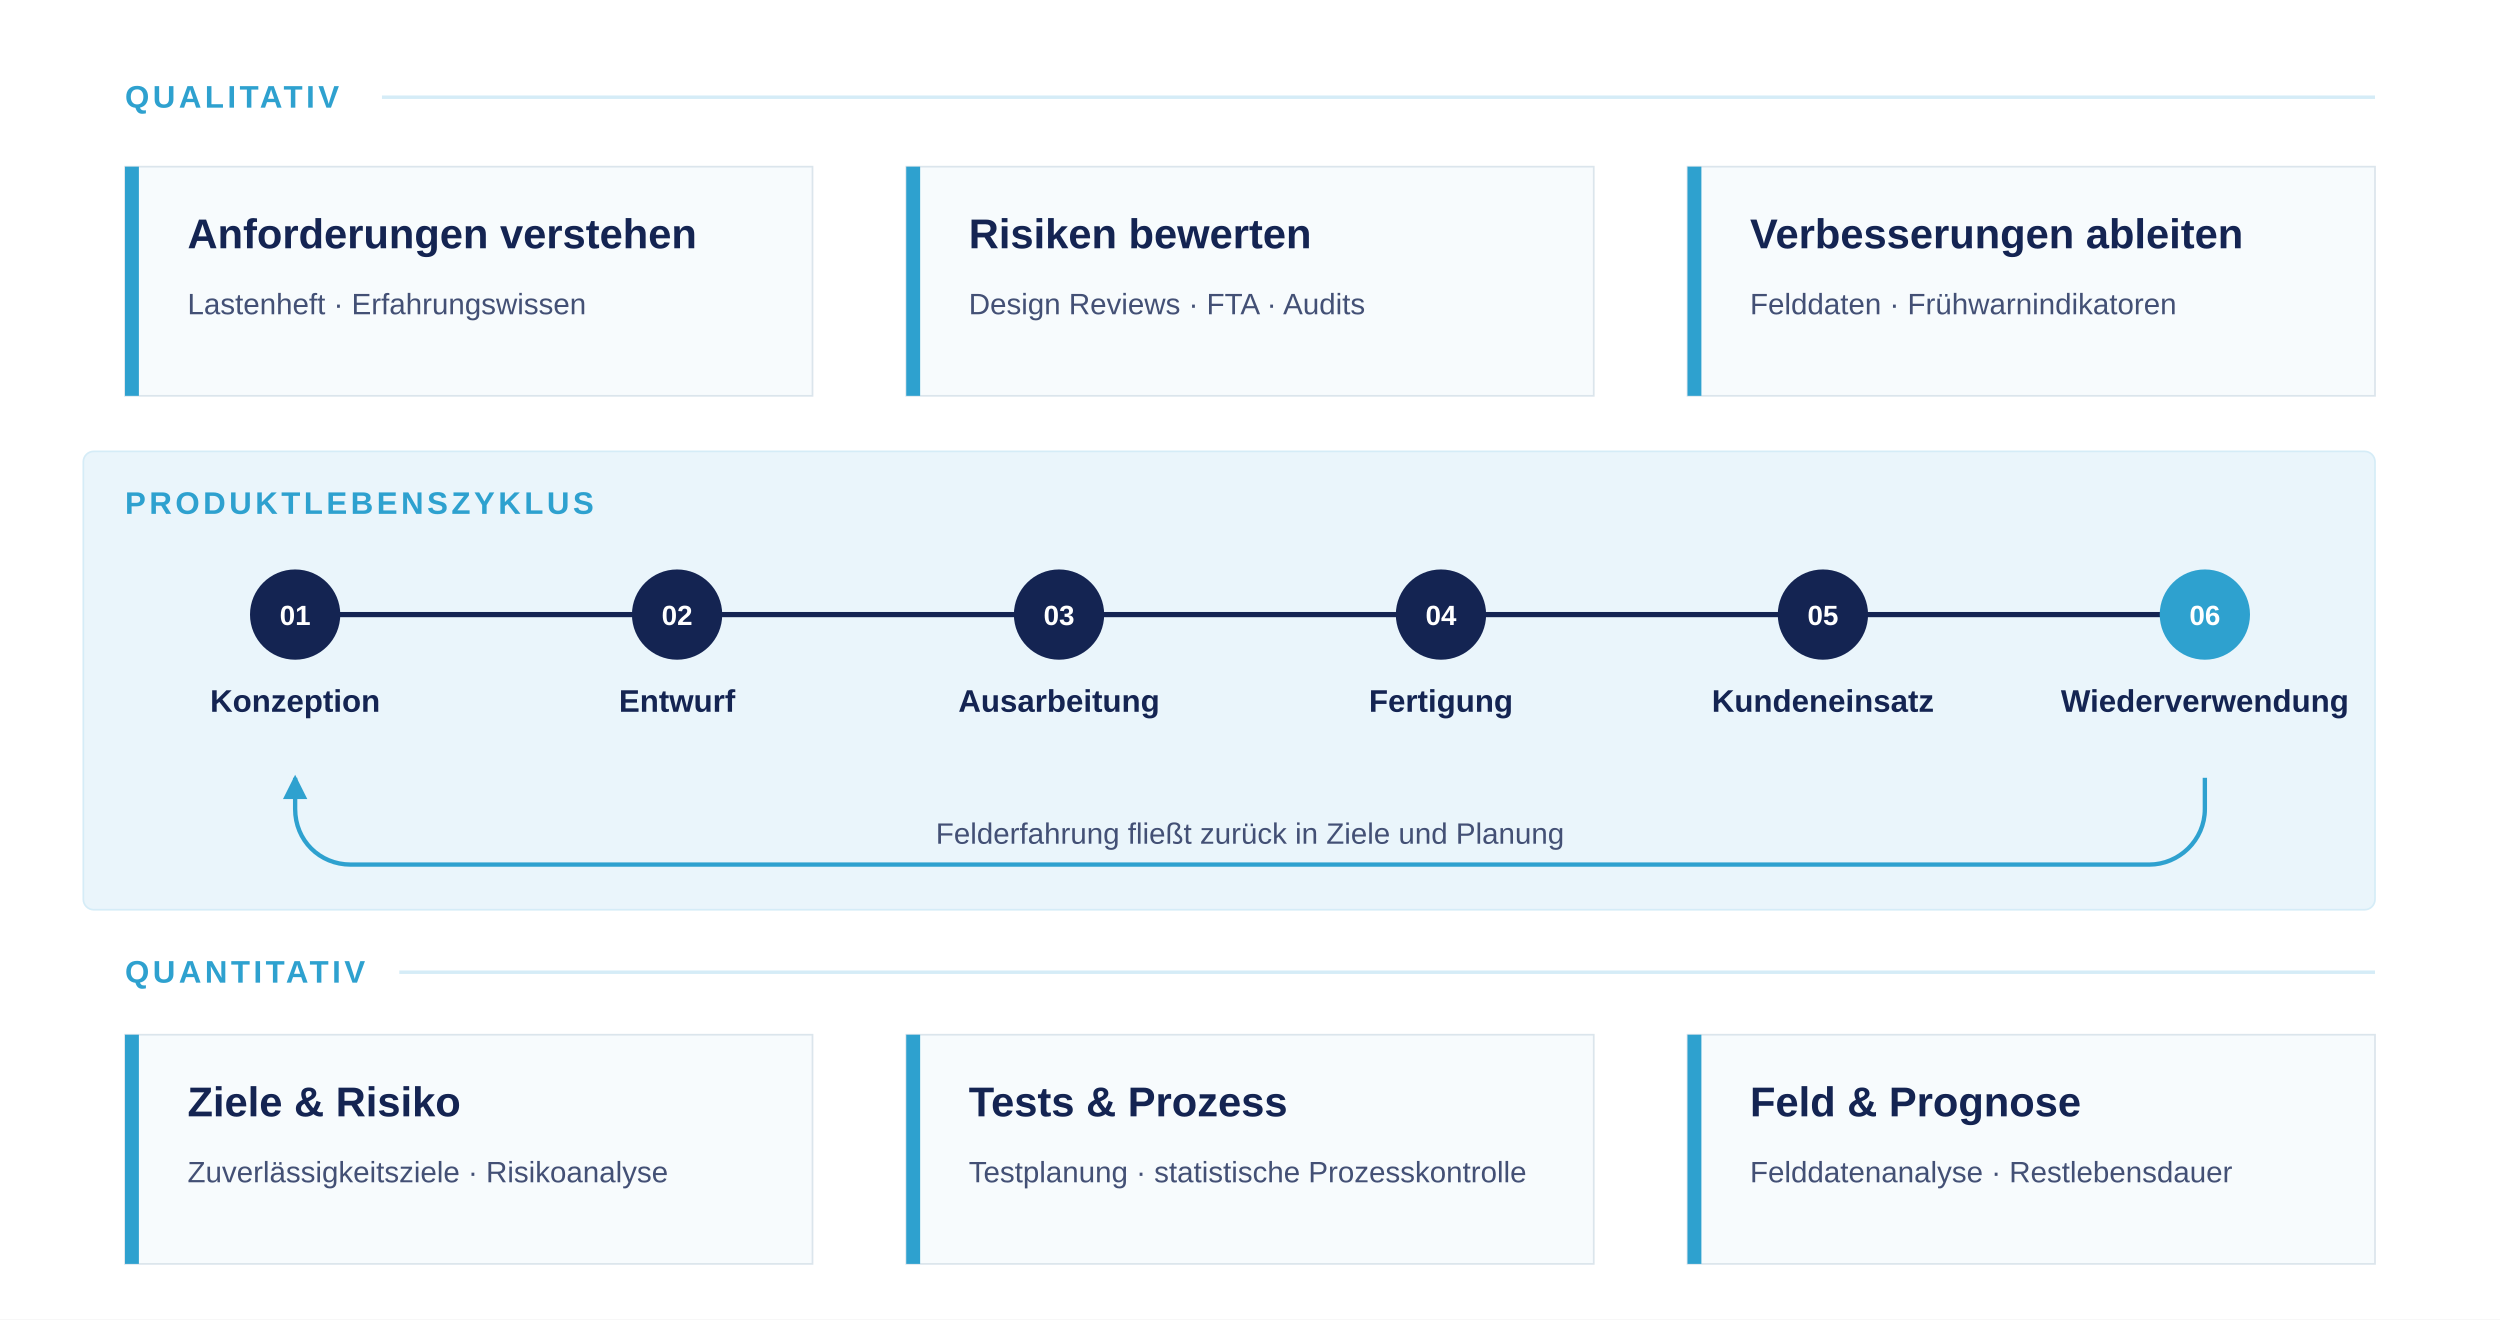
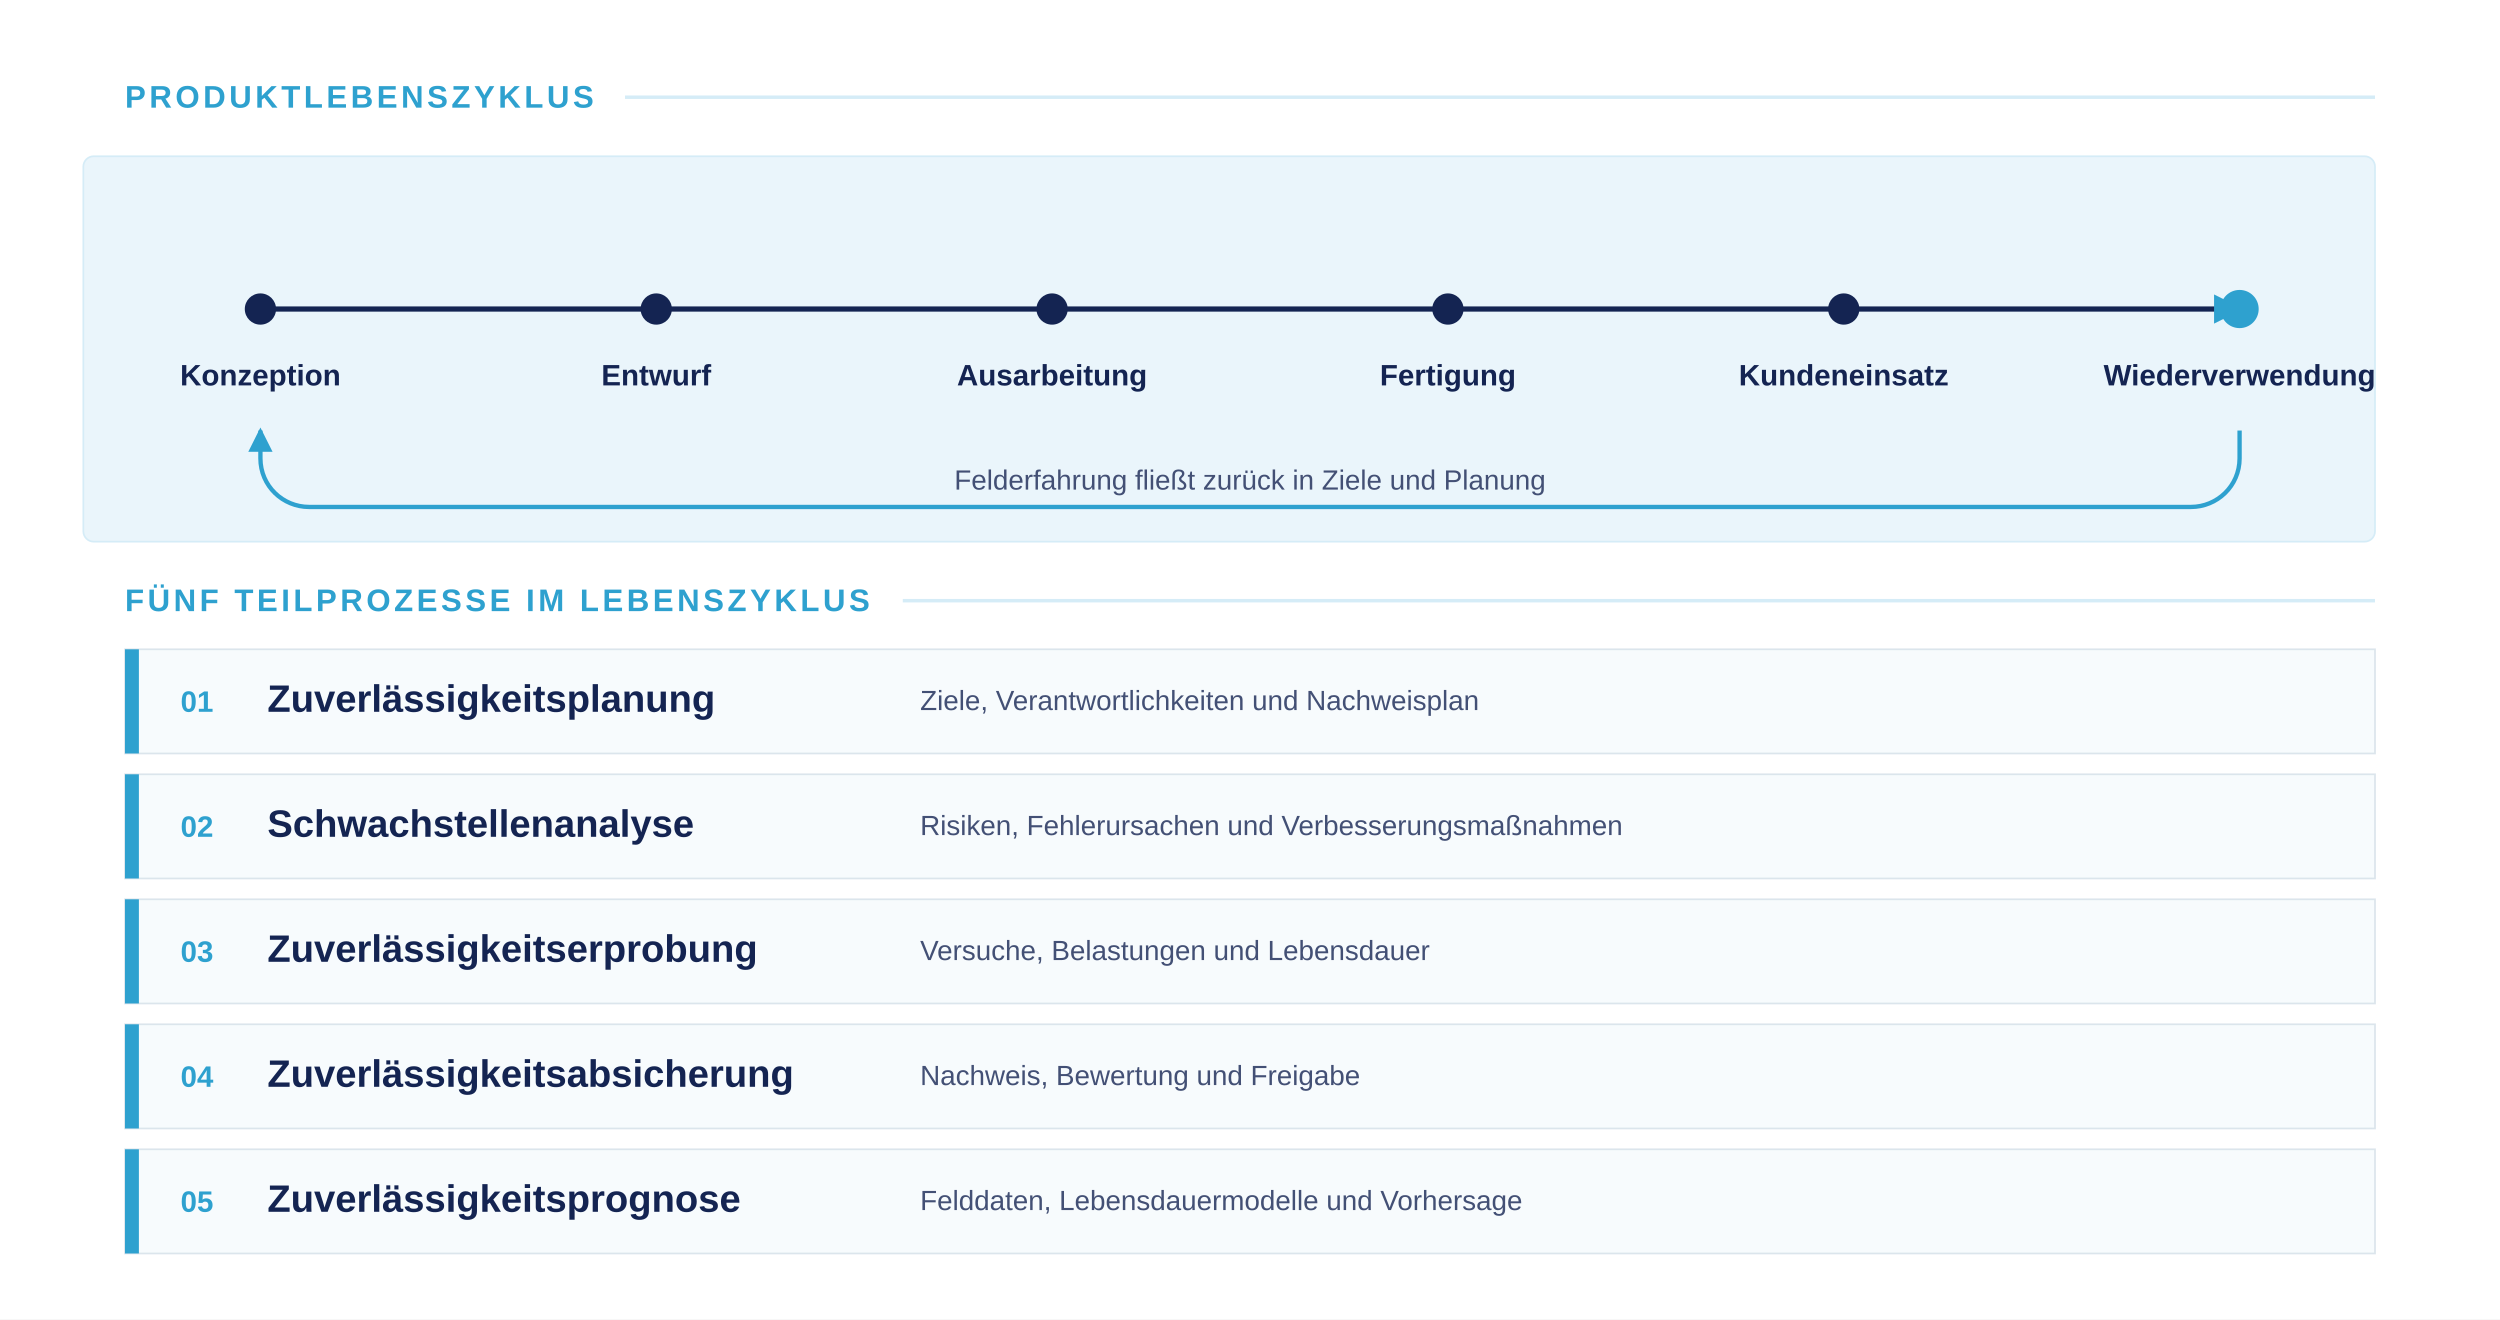
<svg xmlns="http://www.w3.org/2000/svg" width="1440" height="760" viewBox="0 0 1440 760" role="img" aria-labelledby="title desc" xml:lang="de">
  <defs>
    <marker id="arrow" viewBox="0 0 10 10" refX="8" refY="5" markerWidth="7" markerHeight="7" orient="auto-start-reverse">
      <path d="M1 1l8 4-8 4z" fill="#2ea1cf" />
    </marker>
    <style>
      .label{font:700 18px Arial,sans-serif;letter-spacing:2px;fill:#2ea1cf}
-       .heading{font:700 24px Arial,sans-serif;fill:#142452}
-       .copy{font:400 17px Arial,sans-serif;fill:#435075}
-       .stage{font:700 18px Arial,sans-serif;fill:#142452}
-       .number{font:700 16px Arial,sans-serif;fill:#fff}
+       .heading{font:700 22px Arial,sans-serif;fill:#142452}
+       .copy{font:400 16px Arial,sans-serif;fill:#435075}
+       .stage{font:700 17px Arial,sans-serif;fill:#142452}
+       .number{font:700 17px Arial,sans-serif;fill:#2ea1cf}
    </style>
  </defs>
  <rect width="1440" height="760" fill="#fff" />
-   <text class="label" x="72" y="62">QUALITATIV</text>
-   <path d="M220 56h1148" stroke="#d5ecf7" stroke-width="2" />
+   <text class="label" x="72" y="62">PRODUKTLEBENSZYKLUS</text>
+   <path d="M360 56h1008" stroke="#d5ecf7" stroke-width="2" />
+   <rect x="48" y="90" width="1320" height="222" rx="6" fill="#eaf5fb" stroke="#d5ecf7" />
+   <path d="M150 178h1140" fill="none" stroke="#142452" stroke-width="3" marker-end="url(#arrow)" />
+   <g text-anchor="middle">
+     <circle cx="150" cy="178" r="9" fill="#142452" />
+     <text class="stage" x="150" y="222">Konzeption</text>
+     <circle cx="378" cy="178" r="9" fill="#142452" />
+     <text class="stage" x="378" y="222">Entwurf</text>
+     <circle cx="606" cy="178" r="9" fill="#142452" />
+     <text class="stage" x="606" y="222">Ausarbeitung</text>
+     <circle cx="834" cy="178" r="9" fill="#142452" />
+     <text class="stage" x="834" y="222">Fertigung</text>
+     <circle cx="1062" cy="178" r="9" fill="#142452" />
+     <text class="stage" x="1062" y="222">Kundeneinsatz</text>
+     <circle cx="1290" cy="178" r="11" fill="#2ea1cf" />
+     <text class="stage" x="1290" y="222">Wiederverwendung</text>
+   </g>
+   <path d="M1290 248v16c0 16-13 28-28 28H178c-15 0-28-12-28-28v-16" fill="none" stroke="#2ea1cf" stroke-width="2.5" marker-end="url(#arrow)" />
+   <text class="copy" x="720" y="282" text-anchor="middle">Felderfahrung fließt zurück in Ziele und Planung</text>
+   <text class="label" x="72" y="352">FÜNF TEILPROZESSE IM LEBENSZYKLUS</text>
+   <path d="M520 346h848" stroke="#d5ecf7" stroke-width="2" />
  <g>
-     <rect x="72" y="96" width="396" height="132" fill="#f7fbfd" stroke="#dbe5ec" />
-     <path d="M72 96h8v132h-8z" fill="#2ea1cf" />
-     <text class="heading" x="108" y="143">Anforderungen verstehen</text>
-     <text class="copy" x="108" y="181">Lastenheft · Erfahrungswissen</text>
-   </g>
-   <g>
-     <rect x="522" y="96" width="396" height="132" fill="#f7fbfd" stroke="#dbe5ec" />
-     <path d="M522 96h8v132h-8z" fill="#2ea1cf" />
-     <text class="heading" x="558" y="143">Risiken bewerten</text>
-     <text class="copy" x="558" y="181">Design Reviews · FTA · Audits</text>
-   </g>
-   <g>
-     <rect x="972" y="96" width="396" height="132" fill="#f7fbfd" stroke="#dbe5ec" />
-     <path d="M972 96h8v132h-8z" fill="#2ea1cf" />
-     <text class="heading" x="1008" y="143">Verbesserungen ableiten</text>
-     <text class="copy" x="1008" y="181">Felddaten · Frühwarnindikatoren</text>
-   </g>
-   <rect x="48" y="260" width="1320" height="264" rx="6" fill="#eaf5fb" stroke="#d5ecf7" />
-   <text class="label" x="72" y="296">PRODUKTLEBENSZYKLUS</text>
-   <path d="M170 354h1100" stroke="#142452" stroke-width="3" />
-   <g text-anchor="middle">
-     <circle cx="170" cy="354" r="26" fill="#142452" />
-     <text class="number" x="170" y="360">01</text>
-     <text class="stage" x="170" y="410">Konzeption</text>
-     <circle cx="390" cy="354" r="26" fill="#142452" />
-     <text class="number" x="390" y="360">02</text>
-     <text class="stage" x="390" y="410">Entwurf</text>
-     <circle cx="610" cy="354" r="26" fill="#142452" />
-     <text class="number" x="610" y="360">03</text>
-     <text class="stage" x="610" y="410">Ausarbeitung</text>
-     <circle cx="830" cy="354" r="26" fill="#142452" />
-     <text class="number" x="830" y="360">04</text>
-     <text class="stage" x="830" y="410">Fertigung</text>
-     <circle cx="1050" cy="354" r="26" fill="#142452" />
-     <text class="number" x="1050" y="360">05</text>
-     <text class="stage" x="1050" y="410">Kundeneinsatz</text>
-     <circle cx="1270" cy="354" r="26" fill="#2ea1cf" />
-     <text class="number" x="1270" y="360">06</text>
-     <text class="stage" x="1270" y="410">Wiederverwendung</text>
-   </g>
-   <path d="M1270 448v18c0 18-15 32-32 32H202c-18 0-32-14-32-32v-18" fill="none" stroke="#2ea1cf" stroke-width="2.5" marker-end="url(#arrow)" />
-   <text class="copy" x="720" y="486" text-anchor="middle">Felderfahrung fließt zurück in Ziele und Planung</text>
-   <text class="label" x="72" y="566">QUANTITATIV</text>
-   <path d="M230 560h1138" stroke="#d5ecf7" stroke-width="2" />
-   <g>
-     <rect x="72" y="596" width="396" height="132" fill="#f7fbfd" stroke="#dbe5ec" />
-     <path d="M72 596h8v132h-8z" fill="#2ea1cf" />
-     <text class="heading" x="108" y="643">Ziele &amp; Risiko</text>
-     <text class="copy" x="108" y="681">Zuverlässigkeitsziele · Risikoanalyse</text>
-     <rect x="522" y="596" width="396" height="132" fill="#f7fbfd" stroke="#dbe5ec" />
-     <path d="M522 596h8v132h-8z" fill="#2ea1cf" />
-     <text class="heading" x="558" y="643">Tests &amp; Prozess</text>
-     <text class="copy" x="558" y="681">Testplanung · statistische Prozesskontrolle</text>
-     <rect x="972" y="596" width="396" height="132" fill="#f7fbfd" stroke="#dbe5ec" />
-     <path d="M972 596h8v132h-8z" fill="#2ea1cf" />
-     <text class="heading" x="1008" y="643">Feld &amp; Prognose</text>
-     <text class="copy" x="1008" y="681">Felddatenanalyse · Restlebensdauer</text>
+     <rect x="72" y="374" width="1296" height="60" fill="#f7fbfd" stroke="#dbe5ec" />
+     <path d="M72 374h8v60h-8z" fill="#2ea1cf" />
+     <text class="number" x="104" y="410">01</text>
+     <text class="heading" x="154" y="410">Zuverlässigkeitsplanung</text>
+     <text class="copy" x="530" y="409">Ziele, Verantwortlichkeiten und Nachweisplan</text>
+     <rect x="72" y="446" width="1296" height="60" fill="#f7fbfd" stroke="#dbe5ec" />
+     <path d="M72 446h8v60h-8z" fill="#2ea1cf" />
+     <text class="number" x="104" y="482">02</text>
+     <text class="heading" x="154" y="482">Schwachstellenanalyse</text>
+     <text class="copy" x="530" y="481">Risiken, Fehlerursachen und Verbesserungsmaßnahmen</text>
+     <rect x="72" y="518" width="1296" height="60" fill="#f7fbfd" stroke="#dbe5ec" />
+     <path d="M72 518h8v60h-8z" fill="#2ea1cf" />
+     <text class="number" x="104" y="554">03</text>
+     <text class="heading" x="154" y="554">Zuverlässigkeitserprobung</text>
+     <text class="copy" x="530" y="553">Versuche, Belastungen und Lebensdauer</text>
+     <rect x="72" y="590" width="1296" height="60" fill="#f7fbfd" stroke="#dbe5ec" />
+     <path d="M72 590h8v60h-8z" fill="#2ea1cf" />
+     <text class="number" x="104" y="626">04</text>
+     <text class="heading" x="154" y="626">Zuverlässigkeitsabsicherung</text>
+     <text class="copy" x="530" y="625">Nachweis, Bewertung und Freigabe</text>
+     <rect x="72" y="662" width="1296" height="60" fill="#f7fbfd" stroke="#dbe5ec" />
+     <path d="M72 662h8v60h-8z" fill="#2ea1cf" />
+     <text class="number" x="104" y="698">05</text>
+     <text class="heading" x="154" y="698">Zuverlässigkeitsprognose</text>
+     <text class="copy" x="530" y="697">Felddaten, Lebensdauermodelle und Vorhersage</text>
  </g>
</svg>
